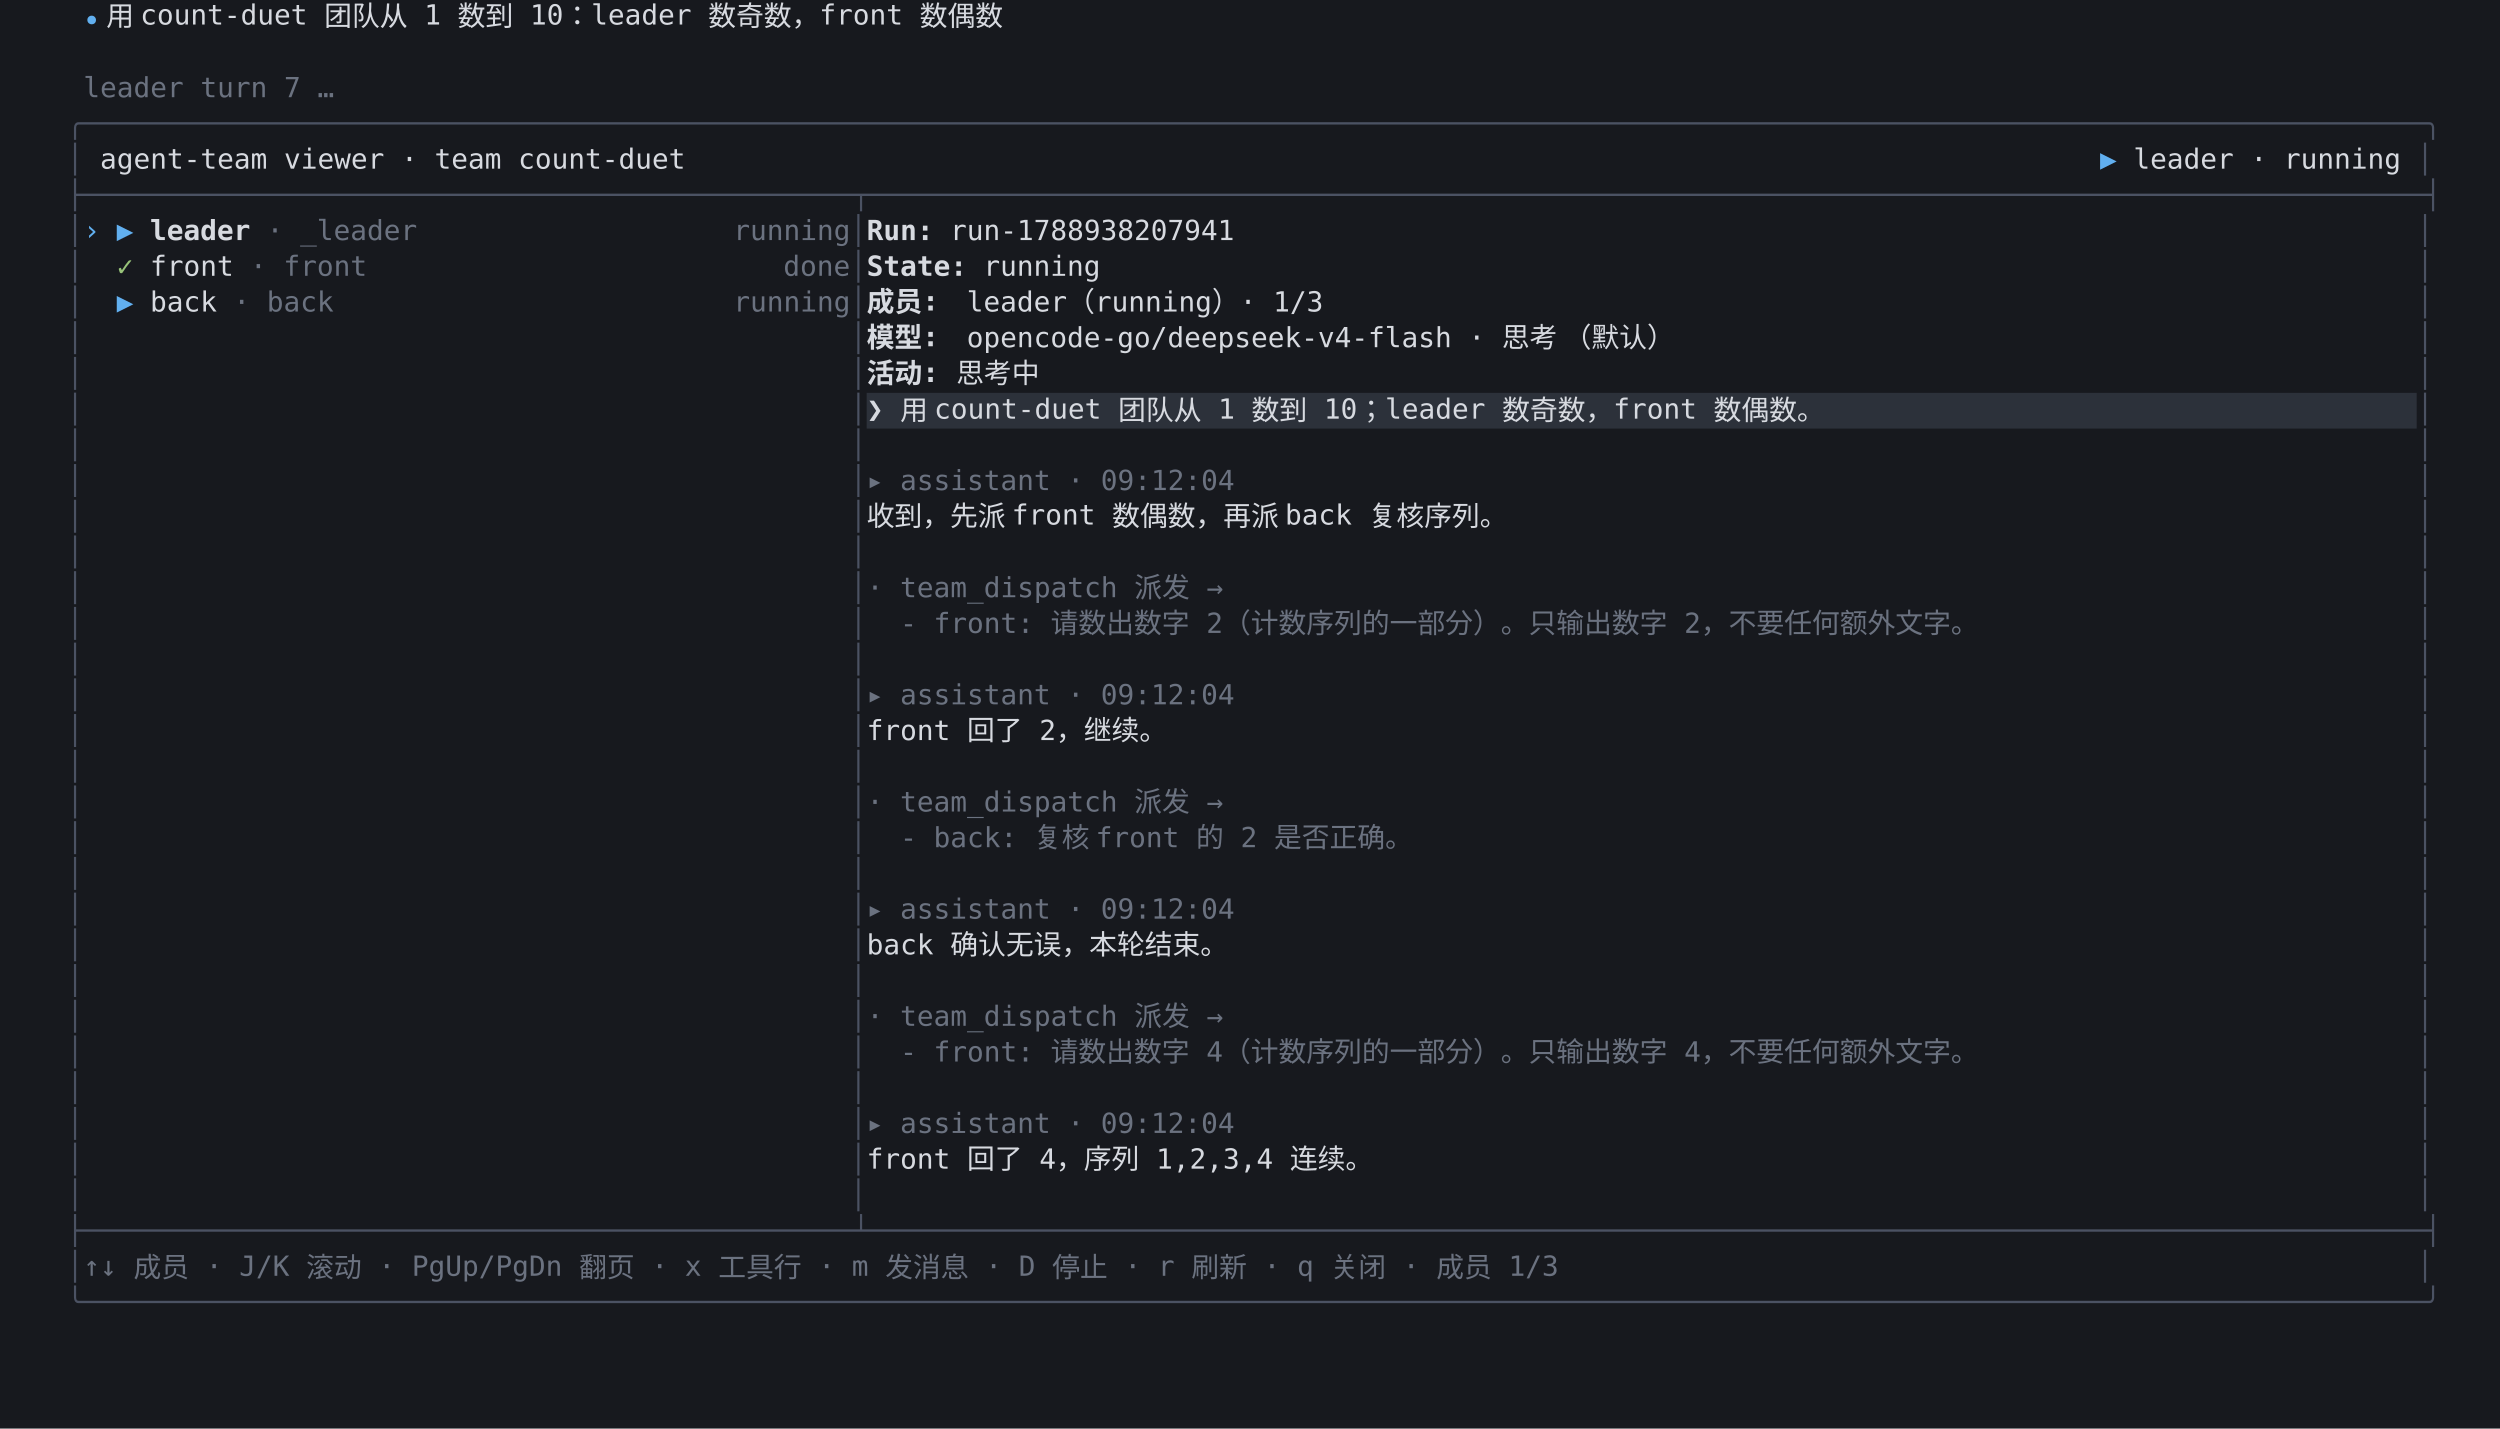
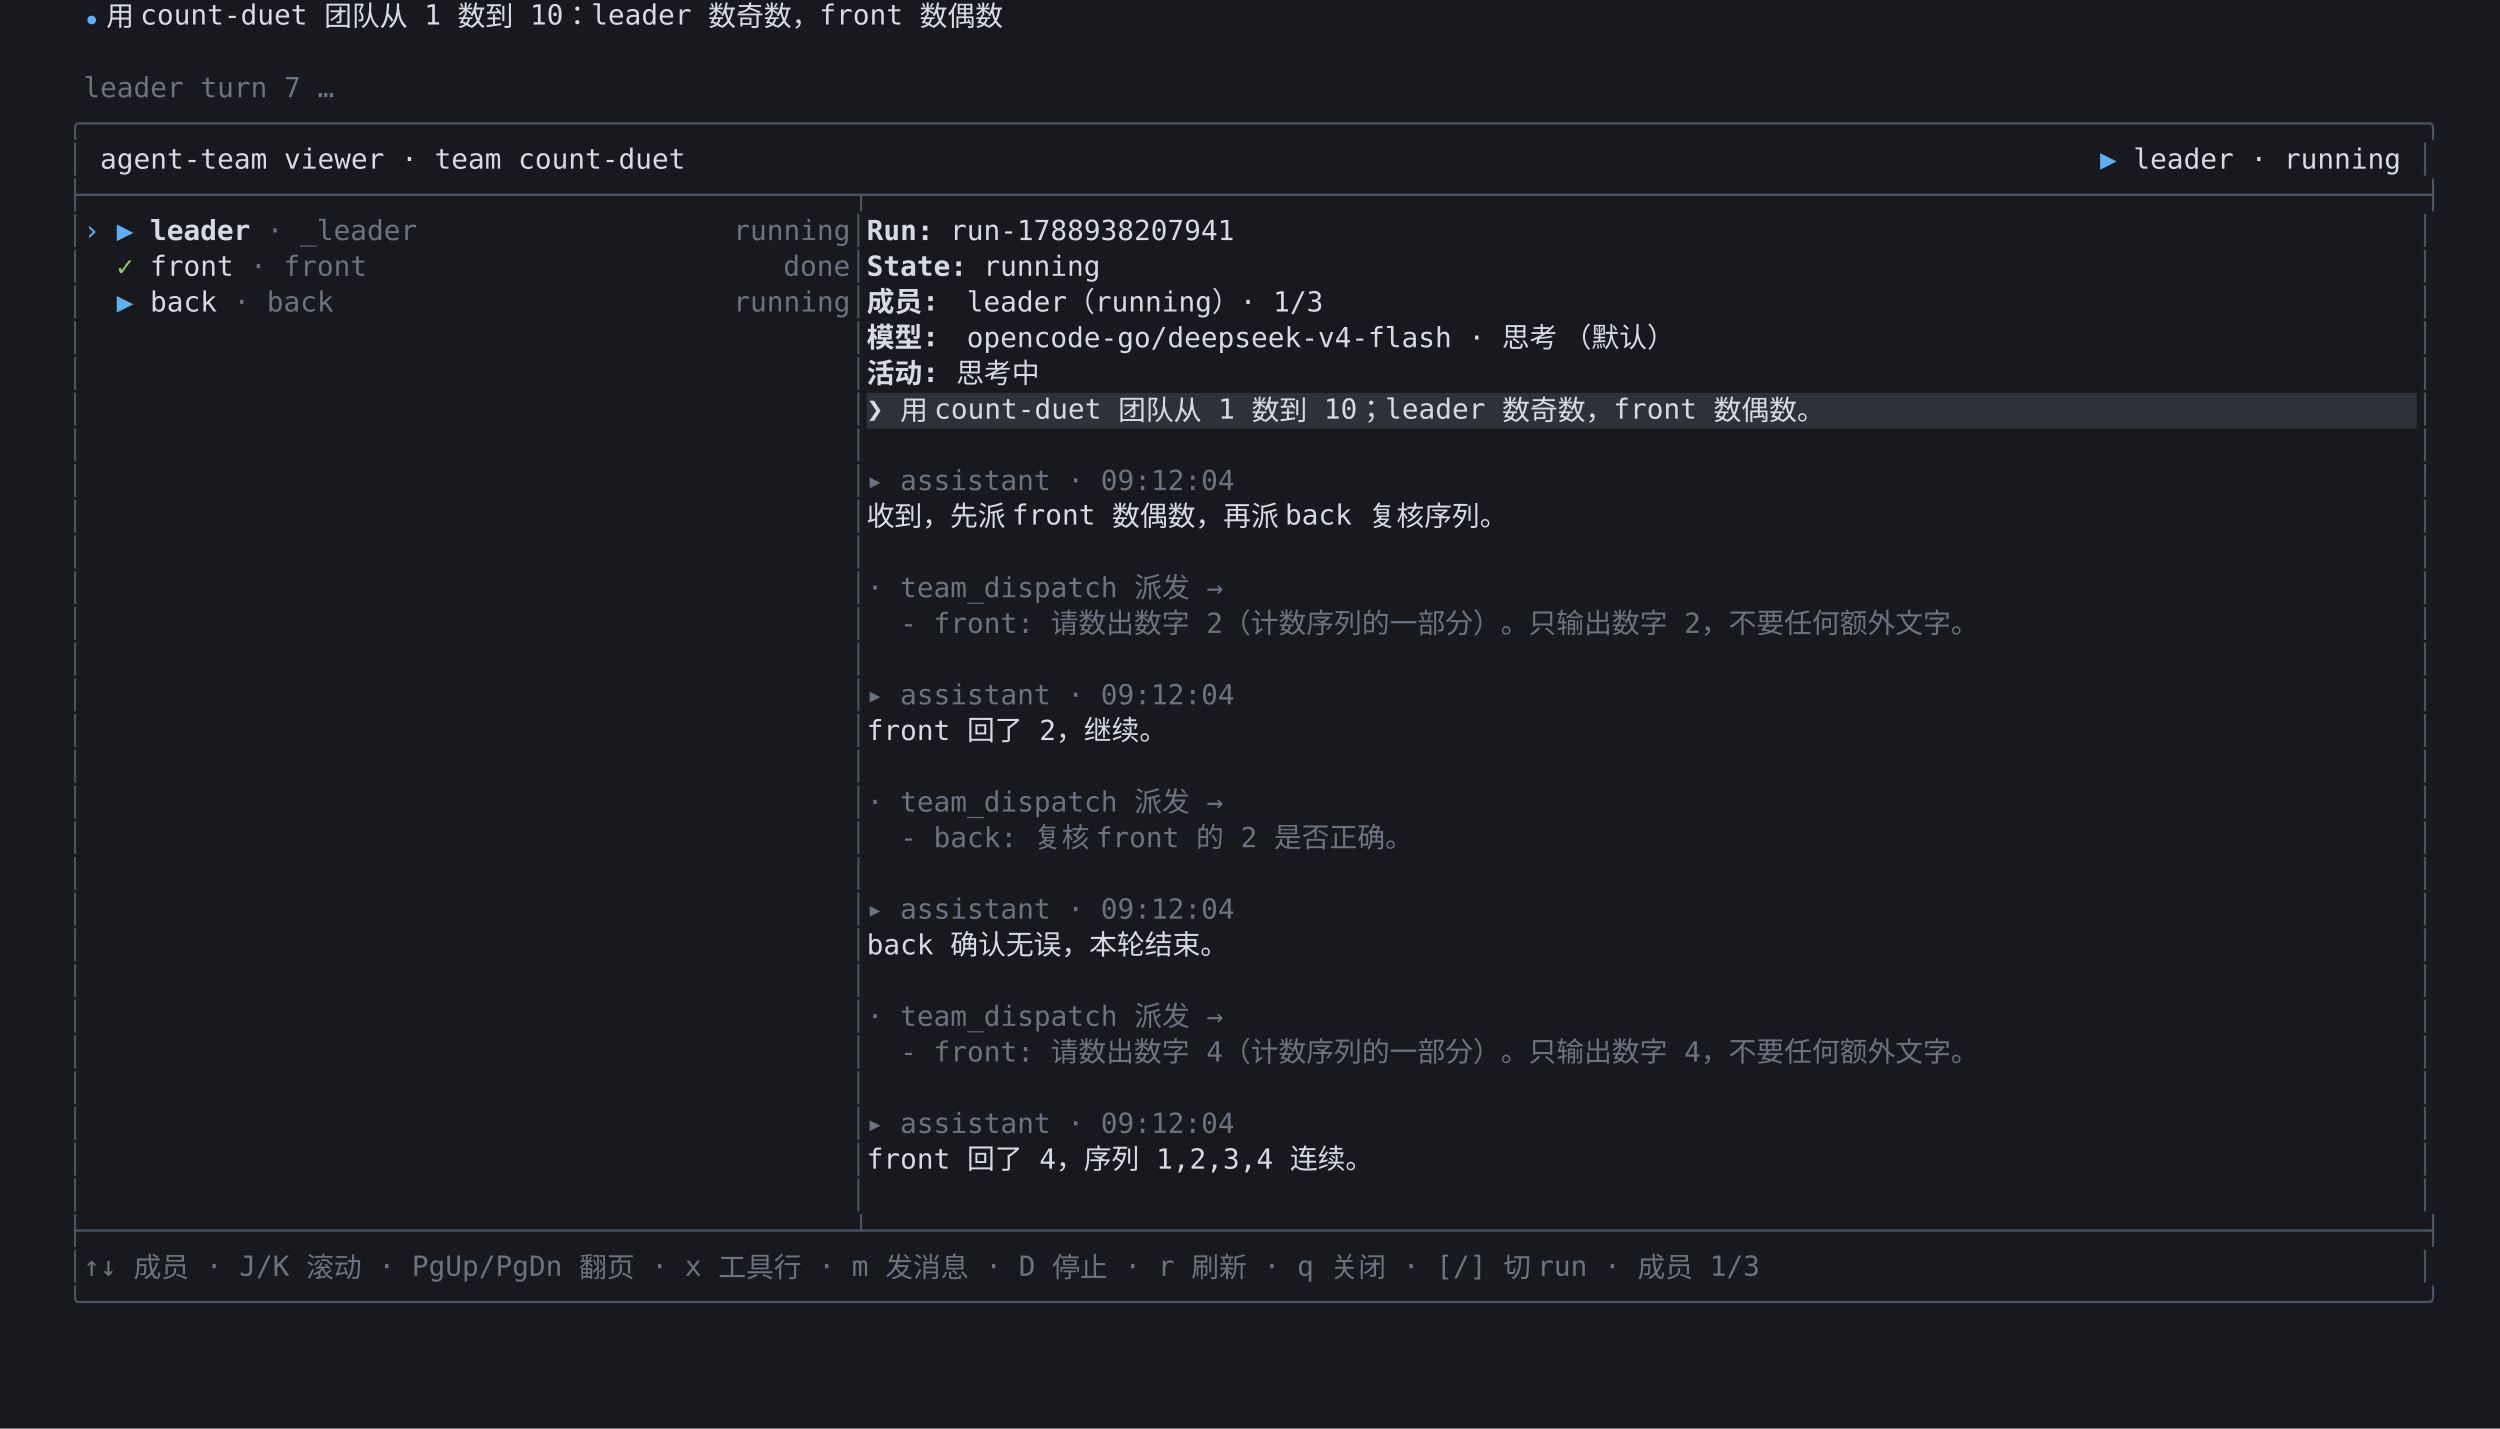
<svg xmlns="http://www.w3.org/2000/svg" width="1260" height="720" viewBox="0 0 1260 720" font-family="'Cascadia Mono','JetBrains Mono',Consolas,Menlo,monospace" font-size="14">
  <rect width="100%" height="100%" fill="#17191e" />
  <text x="42.0" y="13" fill="#61afef" textLength="8.4" lengthAdjust="spacingAndGlyphs" xml:space="preserve">⏺</text>
  <text x="50.4" y="13" fill="#d7dae0" textLength="504.0" lengthAdjust="spacingAndGlyphs" xml:space="preserve"> 用 count-duet 团队从 1 数到 10：leader 数奇数，front 数偶数</text>
  <text x="42.0" y="49" fill="#6b7280" textLength="126.0" lengthAdjust="spacingAndGlyphs" xml:space="preserve">leader turn 7 …</text>
  <text x="33.6" y="67" fill="#4b5263" textLength="1192.8" lengthAdjust="spacingAndGlyphs" xml:space="preserve">╭────────────────────────────────────────────────────────────────────────────────────────────────────────────────────────────────────────────╮</text>
  <text x="33.6" y="85" fill="#4b5263" textLength="8.4" lengthAdjust="spacingAndGlyphs" xml:space="preserve">│</text>
  <text x="42.0" y="85" fill="#d7dae0" textLength="1016.4" lengthAdjust="spacingAndGlyphs" xml:space="preserve"> agent-team viewer · team count-duet                                                                                     </text>
  <text x="1058.4" y="85" fill="#61afef" textLength="8.4" lengthAdjust="spacingAndGlyphs" xml:space="preserve">▶</text>
  <text x="1066.8" y="85" fill="#d7dae0" textLength="151.2" lengthAdjust="spacingAndGlyphs" xml:space="preserve"> leader · running </text>
  <text x="1218.0" y="85" fill="#4b5263" textLength="8.4" lengthAdjust="spacingAndGlyphs" xml:space="preserve">│</text>
  <text x="33.6" y="103" fill="#4b5263" textLength="1192.8" lengthAdjust="spacingAndGlyphs" xml:space="preserve">├──────────────────────────────────────────────┬─────────────────────────────────────────────────────────────────────────────────────────────┤</text>
  <text x="33.6" y="121" fill="#4b5263" textLength="8.4" lengthAdjust="spacingAndGlyphs" xml:space="preserve">│</text>
  <text x="42.0" y="121" fill="#61afef" textLength="8.4" lengthAdjust="spacingAndGlyphs" xml:space="preserve">›</text>
  <text x="58.8" y="121" fill="#61afef" textLength="8.4" lengthAdjust="spacingAndGlyphs" xml:space="preserve">▶</text>
  <text x="75.6" y="121" fill="#d7dae0" textLength="50.4" lengthAdjust="spacingAndGlyphs" xml:space="preserve" font-weight="bold">leader</text>
  <text x="134.4" y="121" fill="#6b7280" textLength="75.6" lengthAdjust="spacingAndGlyphs" xml:space="preserve">· _leader</text>
  <text x="369.6" y="121" fill="#6b7280" textLength="58.8" lengthAdjust="spacingAndGlyphs" xml:space="preserve">running</text>
  <text x="428.4" y="121" fill="#4b5263" textLength="8.4" lengthAdjust="spacingAndGlyphs" xml:space="preserve">│</text>
  <text x="436.8" y="121" fill="#d7dae0" textLength="33.6" lengthAdjust="spacingAndGlyphs" xml:space="preserve" font-weight="bold">Run:</text>
  <text x="470.4" y="121" fill="#d7dae0" textLength="747.6" lengthAdjust="spacingAndGlyphs" xml:space="preserve"> run-1788938207941                                                                       </text>
  <text x="1218.0" y="121" fill="#4b5263" textLength="8.4" lengthAdjust="spacingAndGlyphs" xml:space="preserve">│</text>
  <text x="33.6" y="139" fill="#4b5263" textLength="8.4" lengthAdjust="spacingAndGlyphs" xml:space="preserve">│</text>
  <text x="58.8" y="139" fill="#98c379" textLength="8.4" lengthAdjust="spacingAndGlyphs" xml:space="preserve">✓</text>
  <text x="67.2" y="139" fill="#d7dae0" textLength="58.8" lengthAdjust="spacingAndGlyphs" xml:space="preserve"> front </text>
  <text x="126.0" y="139" fill="#6b7280" textLength="58.8" lengthAdjust="spacingAndGlyphs" xml:space="preserve">· front</text>
  <text x="394.8" y="139" fill="#6b7280" textLength="33.6" lengthAdjust="spacingAndGlyphs" xml:space="preserve">done</text>
  <text x="428.4" y="139" fill="#4b5263" textLength="8.4" lengthAdjust="spacingAndGlyphs" xml:space="preserve">│</text>
  <text x="436.8" y="139" fill="#d7dae0" textLength="50.4" lengthAdjust="spacingAndGlyphs" xml:space="preserve" font-weight="bold">State:</text>
  <text x="487.2" y="139" fill="#d7dae0" textLength="730.8" lengthAdjust="spacingAndGlyphs" xml:space="preserve"> running                                                                               </text>
  <text x="1218.0" y="139" fill="#4b5263" textLength="8.4" lengthAdjust="spacingAndGlyphs" xml:space="preserve">│</text>
  <text x="33.6" y="157" fill="#4b5263" textLength="8.4" lengthAdjust="spacingAndGlyphs" xml:space="preserve">│</text>
  <text x="58.8" y="157" fill="#61afef" textLength="8.4" lengthAdjust="spacingAndGlyphs" xml:space="preserve">▶</text>
  <text x="67.2" y="157" fill="#d7dae0" textLength="50.4" lengthAdjust="spacingAndGlyphs" xml:space="preserve"> back </text>
  <text x="117.6" y="157" fill="#6b7280" textLength="50.4" lengthAdjust="spacingAndGlyphs" xml:space="preserve">· back</text>
  <text x="369.6" y="157" fill="#6b7280" textLength="58.8" lengthAdjust="spacingAndGlyphs" xml:space="preserve">running</text>
  <text x="428.4" y="157" fill="#4b5263" textLength="8.4" lengthAdjust="spacingAndGlyphs" xml:space="preserve">│</text>
  <text x="436.8" y="157" fill="#d7dae0" textLength="42.0" lengthAdjust="spacingAndGlyphs" xml:space="preserve" font-weight="bold">成员:</text>
  <text x="478.8" y="157" fill="#d7dae0" textLength="739.2" lengthAdjust="spacingAndGlyphs" xml:space="preserve"> leader（running）· 1/3                                                                 </text>
  <text x="1218.0" y="157" fill="#4b5263" textLength="8.4" lengthAdjust="spacingAndGlyphs" xml:space="preserve">│</text>
  <text x="33.6" y="175" fill="#4b5263" textLength="8.4" lengthAdjust="spacingAndGlyphs" xml:space="preserve">│</text>
  <text x="428.4" y="175" fill="#4b5263" textLength="8.4" lengthAdjust="spacingAndGlyphs" xml:space="preserve">│</text>
  <text x="436.8" y="175" fill="#d7dae0" textLength="42.0" lengthAdjust="spacingAndGlyphs" xml:space="preserve" font-weight="bold">模型:</text>
  <text x="478.8" y="175" fill="#d7dae0" textLength="739.2" lengthAdjust="spacingAndGlyphs" xml:space="preserve"> opencode-go/deepseek-v4-flash · 思考 （默认）                                          </text>
  <text x="1218.0" y="175" fill="#4b5263" textLength="8.4" lengthAdjust="spacingAndGlyphs" xml:space="preserve">│</text>
  <text x="33.6" y="193" fill="#4b5263" textLength="8.4" lengthAdjust="spacingAndGlyphs" xml:space="preserve">│</text>
  <text x="428.4" y="193" fill="#4b5263" textLength="8.4" lengthAdjust="spacingAndGlyphs" xml:space="preserve">│</text>
  <text x="436.8" y="193" fill="#d7dae0" textLength="42.0" lengthAdjust="spacingAndGlyphs" xml:space="preserve" font-weight="bold">活动:</text>
  <text x="478.8" y="193" fill="#d7dae0" textLength="739.2" lengthAdjust="spacingAndGlyphs" xml:space="preserve"> 思考中                                                                                 </text>
  <text x="1218.0" y="193" fill="#4b5263" textLength="8.4" lengthAdjust="spacingAndGlyphs" xml:space="preserve">│</text>
  <text x="33.6" y="211" fill="#4b5263" textLength="8.4" lengthAdjust="spacingAndGlyphs" xml:space="preserve">│</text>
  <text x="428.4" y="211" fill="#4b5263" textLength="8.4" lengthAdjust="spacingAndGlyphs" xml:space="preserve">│</text>
  <rect x="436.8" y="198.0" width="781.2" height="18" fill="#2c313a" />
  <text x="436.8" y="211" fill="#d7dae0" textLength="781.2" lengthAdjust="spacingAndGlyphs" xml:space="preserve">❯ 用 count-duet 团队从 1 数到 10；leader 数奇数，front 数偶数。                              </text>
  <text x="1218.0" y="211" fill="#4b5263" textLength="8.4" lengthAdjust="spacingAndGlyphs" xml:space="preserve">│</text>
  <text x="33.6" y="229" fill="#4b5263" textLength="8.4" lengthAdjust="spacingAndGlyphs" xml:space="preserve">│</text>
  <text x="428.4" y="229" fill="#4b5263" textLength="8.4" lengthAdjust="spacingAndGlyphs" xml:space="preserve">│</text>
  <text x="1218.0" y="229" fill="#4b5263" textLength="8.4" lengthAdjust="spacingAndGlyphs" xml:space="preserve">│</text>
  <text x="33.6" y="247" fill="#4b5263" textLength="8.4" lengthAdjust="spacingAndGlyphs" xml:space="preserve">│</text>
  <text x="428.4" y="247" fill="#4b5263" textLength="8.4" lengthAdjust="spacingAndGlyphs" xml:space="preserve">│</text>
  <text x="436.8" y="247" fill="#6b7280" textLength="184.8" lengthAdjust="spacingAndGlyphs" xml:space="preserve">▸ assistant · 09:12:04</text>
  <text x="1218.0" y="247" fill="#4b5263" textLength="8.4" lengthAdjust="spacingAndGlyphs" xml:space="preserve">│</text>
  <text x="33.6" y="265" fill="#4b5263" textLength="8.4" lengthAdjust="spacingAndGlyphs" xml:space="preserve">│</text>
  <text x="428.4" y="265" fill="#4b5263" textLength="8.4" lengthAdjust="spacingAndGlyphs" xml:space="preserve">│</text>
  <text x="436.8" y="265" fill="#d7dae0" textLength="781.2" lengthAdjust="spacingAndGlyphs" xml:space="preserve">收到，先派 front 数偶数，再派 back 复核序列。                                                </text>
  <text x="1218.0" y="265" fill="#4b5263" textLength="8.4" lengthAdjust="spacingAndGlyphs" xml:space="preserve">│</text>
  <text x="33.6" y="283" fill="#4b5263" textLength="8.4" lengthAdjust="spacingAndGlyphs" xml:space="preserve">│</text>
  <text x="428.4" y="283" fill="#4b5263" textLength="8.4" lengthAdjust="spacingAndGlyphs" xml:space="preserve">│</text>
  <text x="1218.0" y="283" fill="#4b5263" textLength="8.4" lengthAdjust="spacingAndGlyphs" xml:space="preserve">│</text>
  <text x="33.6" y="301" fill="#4b5263" textLength="8.4" lengthAdjust="spacingAndGlyphs" xml:space="preserve">│</text>
  <text x="428.4" y="301" fill="#4b5263" textLength="8.4" lengthAdjust="spacingAndGlyphs" xml:space="preserve">│</text>
  <text x="436.8" y="301" fill="#6b7280" textLength="184.8" lengthAdjust="spacingAndGlyphs" xml:space="preserve">· team_dispatch 派发 →</text>
  <text x="1218.0" y="301" fill="#4b5263" textLength="8.4" lengthAdjust="spacingAndGlyphs" xml:space="preserve">│</text>
  <text x="33.6" y="319" fill="#4b5263" textLength="8.4" lengthAdjust="spacingAndGlyphs" xml:space="preserve">│</text>
  <text x="428.4" y="319" fill="#4b5263" textLength="8.4" lengthAdjust="spacingAndGlyphs" xml:space="preserve">│</text>
  <text x="436.8" y="319" fill="#6b7280" textLength="646.8" lengthAdjust="spacingAndGlyphs" xml:space="preserve">  - front: 请数出数字 2（计数序列的一部分）。只输出数字 2，不要任何额外文字。</text>
  <text x="1218.0" y="319" fill="#4b5263" textLength="8.4" lengthAdjust="spacingAndGlyphs" xml:space="preserve">│</text>
  <text x="33.6" y="337" fill="#4b5263" textLength="8.4" lengthAdjust="spacingAndGlyphs" xml:space="preserve">│</text>
  <text x="428.4" y="337" fill="#4b5263" textLength="8.4" lengthAdjust="spacingAndGlyphs" xml:space="preserve">│</text>
  <text x="1218.0" y="337" fill="#4b5263" textLength="8.4" lengthAdjust="spacingAndGlyphs" xml:space="preserve">│</text>
  <text x="33.6" y="355" fill="#4b5263" textLength="8.4" lengthAdjust="spacingAndGlyphs" xml:space="preserve">│</text>
  <text x="428.4" y="355" fill="#4b5263" textLength="8.4" lengthAdjust="spacingAndGlyphs" xml:space="preserve">│</text>
  <text x="436.8" y="355" fill="#6b7280" textLength="184.8" lengthAdjust="spacingAndGlyphs" xml:space="preserve">▸ assistant · 09:12:04</text>
  <text x="1218.0" y="355" fill="#4b5263" textLength="8.4" lengthAdjust="spacingAndGlyphs" xml:space="preserve">│</text>
  <text x="33.6" y="373" fill="#4b5263" textLength="8.4" lengthAdjust="spacingAndGlyphs" xml:space="preserve">│</text>
  <text x="428.4" y="373" fill="#4b5263" textLength="8.4" lengthAdjust="spacingAndGlyphs" xml:space="preserve">│</text>
  <text x="436.8" y="373" fill="#d7dae0" textLength="781.2" lengthAdjust="spacingAndGlyphs" xml:space="preserve">front 回了 2，继续。                                                                         </text>
  <text x="1218.0" y="373" fill="#4b5263" textLength="8.4" lengthAdjust="spacingAndGlyphs" xml:space="preserve">│</text>
  <text x="33.6" y="391" fill="#4b5263" textLength="8.4" lengthAdjust="spacingAndGlyphs" xml:space="preserve">│</text>
  <text x="428.4" y="391" fill="#4b5263" textLength="8.4" lengthAdjust="spacingAndGlyphs" xml:space="preserve">│</text>
  <text x="1218.0" y="391" fill="#4b5263" textLength="8.4" lengthAdjust="spacingAndGlyphs" xml:space="preserve">│</text>
  <text x="33.6" y="409" fill="#4b5263" textLength="8.4" lengthAdjust="spacingAndGlyphs" xml:space="preserve">│</text>
  <text x="428.4" y="409" fill="#4b5263" textLength="8.4" lengthAdjust="spacingAndGlyphs" xml:space="preserve">│</text>
  <text x="436.8" y="409" fill="#6b7280" textLength="184.8" lengthAdjust="spacingAndGlyphs" xml:space="preserve">· team_dispatch 派发 →</text>
  <text x="1218.0" y="409" fill="#4b5263" textLength="8.4" lengthAdjust="spacingAndGlyphs" xml:space="preserve">│</text>
  <text x="33.6" y="427" fill="#4b5263" textLength="8.4" lengthAdjust="spacingAndGlyphs" xml:space="preserve">│</text>
  <text x="428.4" y="427" fill="#4b5263" textLength="8.4" lengthAdjust="spacingAndGlyphs" xml:space="preserve">│</text>
  <text x="436.8" y="427" fill="#6b7280" textLength="302.4" lengthAdjust="spacingAndGlyphs" xml:space="preserve">  - back: 复核 front 的 2 是否正确。</text>
  <text x="1218.0" y="427" fill="#4b5263" textLength="8.4" lengthAdjust="spacingAndGlyphs" xml:space="preserve">│</text>
  <text x="33.6" y="445" fill="#4b5263" textLength="8.4" lengthAdjust="spacingAndGlyphs" xml:space="preserve">│</text>
  <text x="428.4" y="445" fill="#4b5263" textLength="8.4" lengthAdjust="spacingAndGlyphs" xml:space="preserve">│</text>
  <text x="1218.0" y="445" fill="#4b5263" textLength="8.4" lengthAdjust="spacingAndGlyphs" xml:space="preserve">│</text>
  <text x="33.6" y="463" fill="#4b5263" textLength="8.4" lengthAdjust="spacingAndGlyphs" xml:space="preserve">│</text>
  <text x="428.4" y="463" fill="#4b5263" textLength="8.4" lengthAdjust="spacingAndGlyphs" xml:space="preserve">│</text>
  <text x="436.8" y="463" fill="#6b7280" textLength="184.8" lengthAdjust="spacingAndGlyphs" xml:space="preserve">▸ assistant · 09:12:04</text>
  <text x="1218.0" y="463" fill="#4b5263" textLength="8.4" lengthAdjust="spacingAndGlyphs" xml:space="preserve">│</text>
  <text x="33.6" y="481" fill="#4b5263" textLength="8.4" lengthAdjust="spacingAndGlyphs" xml:space="preserve">│</text>
  <text x="428.4" y="481" fill="#4b5263" textLength="8.4" lengthAdjust="spacingAndGlyphs" xml:space="preserve">│</text>
  <text x="436.8" y="481" fill="#d7dae0" textLength="781.2" lengthAdjust="spacingAndGlyphs" xml:space="preserve">back 确认无误，本轮结束。                                                                    </text>
  <text x="1218.0" y="481" fill="#4b5263" textLength="8.4" lengthAdjust="spacingAndGlyphs" xml:space="preserve">│</text>
  <text x="33.6" y="499" fill="#4b5263" textLength="8.4" lengthAdjust="spacingAndGlyphs" xml:space="preserve">│</text>
  <text x="428.4" y="499" fill="#4b5263" textLength="8.4" lengthAdjust="spacingAndGlyphs" xml:space="preserve">│</text>
  <text x="1218.0" y="499" fill="#4b5263" textLength="8.4" lengthAdjust="spacingAndGlyphs" xml:space="preserve">│</text>
  <text x="33.6" y="517" fill="#4b5263" textLength="8.4" lengthAdjust="spacingAndGlyphs" xml:space="preserve">│</text>
  <text x="428.4" y="517" fill="#4b5263" textLength="8.4" lengthAdjust="spacingAndGlyphs" xml:space="preserve">│</text>
  <text x="436.8" y="517" fill="#6b7280" textLength="184.8" lengthAdjust="spacingAndGlyphs" xml:space="preserve">· team_dispatch 派发 →</text>
  <text x="1218.0" y="517" fill="#4b5263" textLength="8.4" lengthAdjust="spacingAndGlyphs" xml:space="preserve">│</text>
  <text x="33.6" y="535" fill="#4b5263" textLength="8.4" lengthAdjust="spacingAndGlyphs" xml:space="preserve">│</text>
  <text x="428.4" y="535" fill="#4b5263" textLength="8.4" lengthAdjust="spacingAndGlyphs" xml:space="preserve">│</text>
  <text x="436.8" y="535" fill="#6b7280" textLength="646.8" lengthAdjust="spacingAndGlyphs" xml:space="preserve">  - front: 请数出数字 4（计数序列的一部分）。只输出数字 4，不要任何额外文字。</text>
  <text x="1218.0" y="535" fill="#4b5263" textLength="8.4" lengthAdjust="spacingAndGlyphs" xml:space="preserve">│</text>
  <text x="33.6" y="553" fill="#4b5263" textLength="8.4" lengthAdjust="spacingAndGlyphs" xml:space="preserve">│</text>
  <text x="428.4" y="553" fill="#4b5263" textLength="8.4" lengthAdjust="spacingAndGlyphs" xml:space="preserve">│</text>
  <text x="1218.0" y="553" fill="#4b5263" textLength="8.4" lengthAdjust="spacingAndGlyphs" xml:space="preserve">│</text>
  <text x="33.6" y="571" fill="#4b5263" textLength="8.4" lengthAdjust="spacingAndGlyphs" xml:space="preserve">│</text>
  <text x="428.4" y="571" fill="#4b5263" textLength="8.4" lengthAdjust="spacingAndGlyphs" xml:space="preserve">│</text>
  <text x="436.8" y="571" fill="#6b7280" textLength="184.8" lengthAdjust="spacingAndGlyphs" xml:space="preserve">▸ assistant · 09:12:04</text>
  <text x="1218.0" y="571" fill="#4b5263" textLength="8.4" lengthAdjust="spacingAndGlyphs" xml:space="preserve">│</text>
  <text x="33.6" y="589" fill="#4b5263" textLength="8.4" lengthAdjust="spacingAndGlyphs" xml:space="preserve">│</text>
  <text x="428.4" y="589" fill="#4b5263" textLength="8.4" lengthAdjust="spacingAndGlyphs" xml:space="preserve">│</text>
  <text x="436.8" y="589" fill="#d7dae0" textLength="781.2" lengthAdjust="spacingAndGlyphs" xml:space="preserve">front 回了 4，序列 1,2,3,4 连续。                                                            </text>
  <text x="1218.0" y="589" fill="#4b5263" textLength="8.4" lengthAdjust="spacingAndGlyphs" xml:space="preserve">│</text>
  <text x="33.6" y="607" fill="#4b5263" textLength="8.4" lengthAdjust="spacingAndGlyphs" xml:space="preserve">│</text>
  <text x="428.4" y="607" fill="#4b5263" textLength="8.4" lengthAdjust="spacingAndGlyphs" xml:space="preserve">│</text>
  <text x="1218.0" y="607" fill="#4b5263" textLength="8.4" lengthAdjust="spacingAndGlyphs" xml:space="preserve">│</text>
  <text x="33.6" y="625" fill="#4b5263" textLength="1192.8" lengthAdjust="spacingAndGlyphs" xml:space="preserve">├──────────────────────────────────────────────┴─────────────────────────────────────────────────────────────────────────────────────────────┤</text>
  <text x="33.6" y="643" fill="#4b5263" textLength="8.4" lengthAdjust="spacingAndGlyphs" xml:space="preserve">│</text>
-   <text x="42.0" y="643" fill="#6b7280" textLength="798.0" lengthAdjust="spacingAndGlyphs" xml:space="preserve">↑↓ 成员 · J/K 滚动 · PgUp/PgDn 翻页 · x 工具行 · m 发消息 · D 停止 · r 刷新 · q 关闭 · 成员 1/3</text>
+   <text x="42.0" y="643" fill="#6b7280" textLength="907.2" lengthAdjust="spacingAndGlyphs" xml:space="preserve">↑↓ 成员 · J/K 滚动 · PgUp/PgDn 翻页 · x 工具行 · m 发消息 · D 停止 · r 刷新 · q 关闭 · [/] 切 run · 成员 1/3</text>
  <text x="1218.0" y="643" fill="#4b5263" textLength="8.4" lengthAdjust="spacingAndGlyphs" xml:space="preserve">│</text>
  <text x="33.6" y="661" fill="#4b5263" textLength="1192.8" lengthAdjust="spacingAndGlyphs" xml:space="preserve">╰────────────────────────────────────────────────────────────────────────────────────────────────────────────────────────────────────────────╯</text>
</svg>
